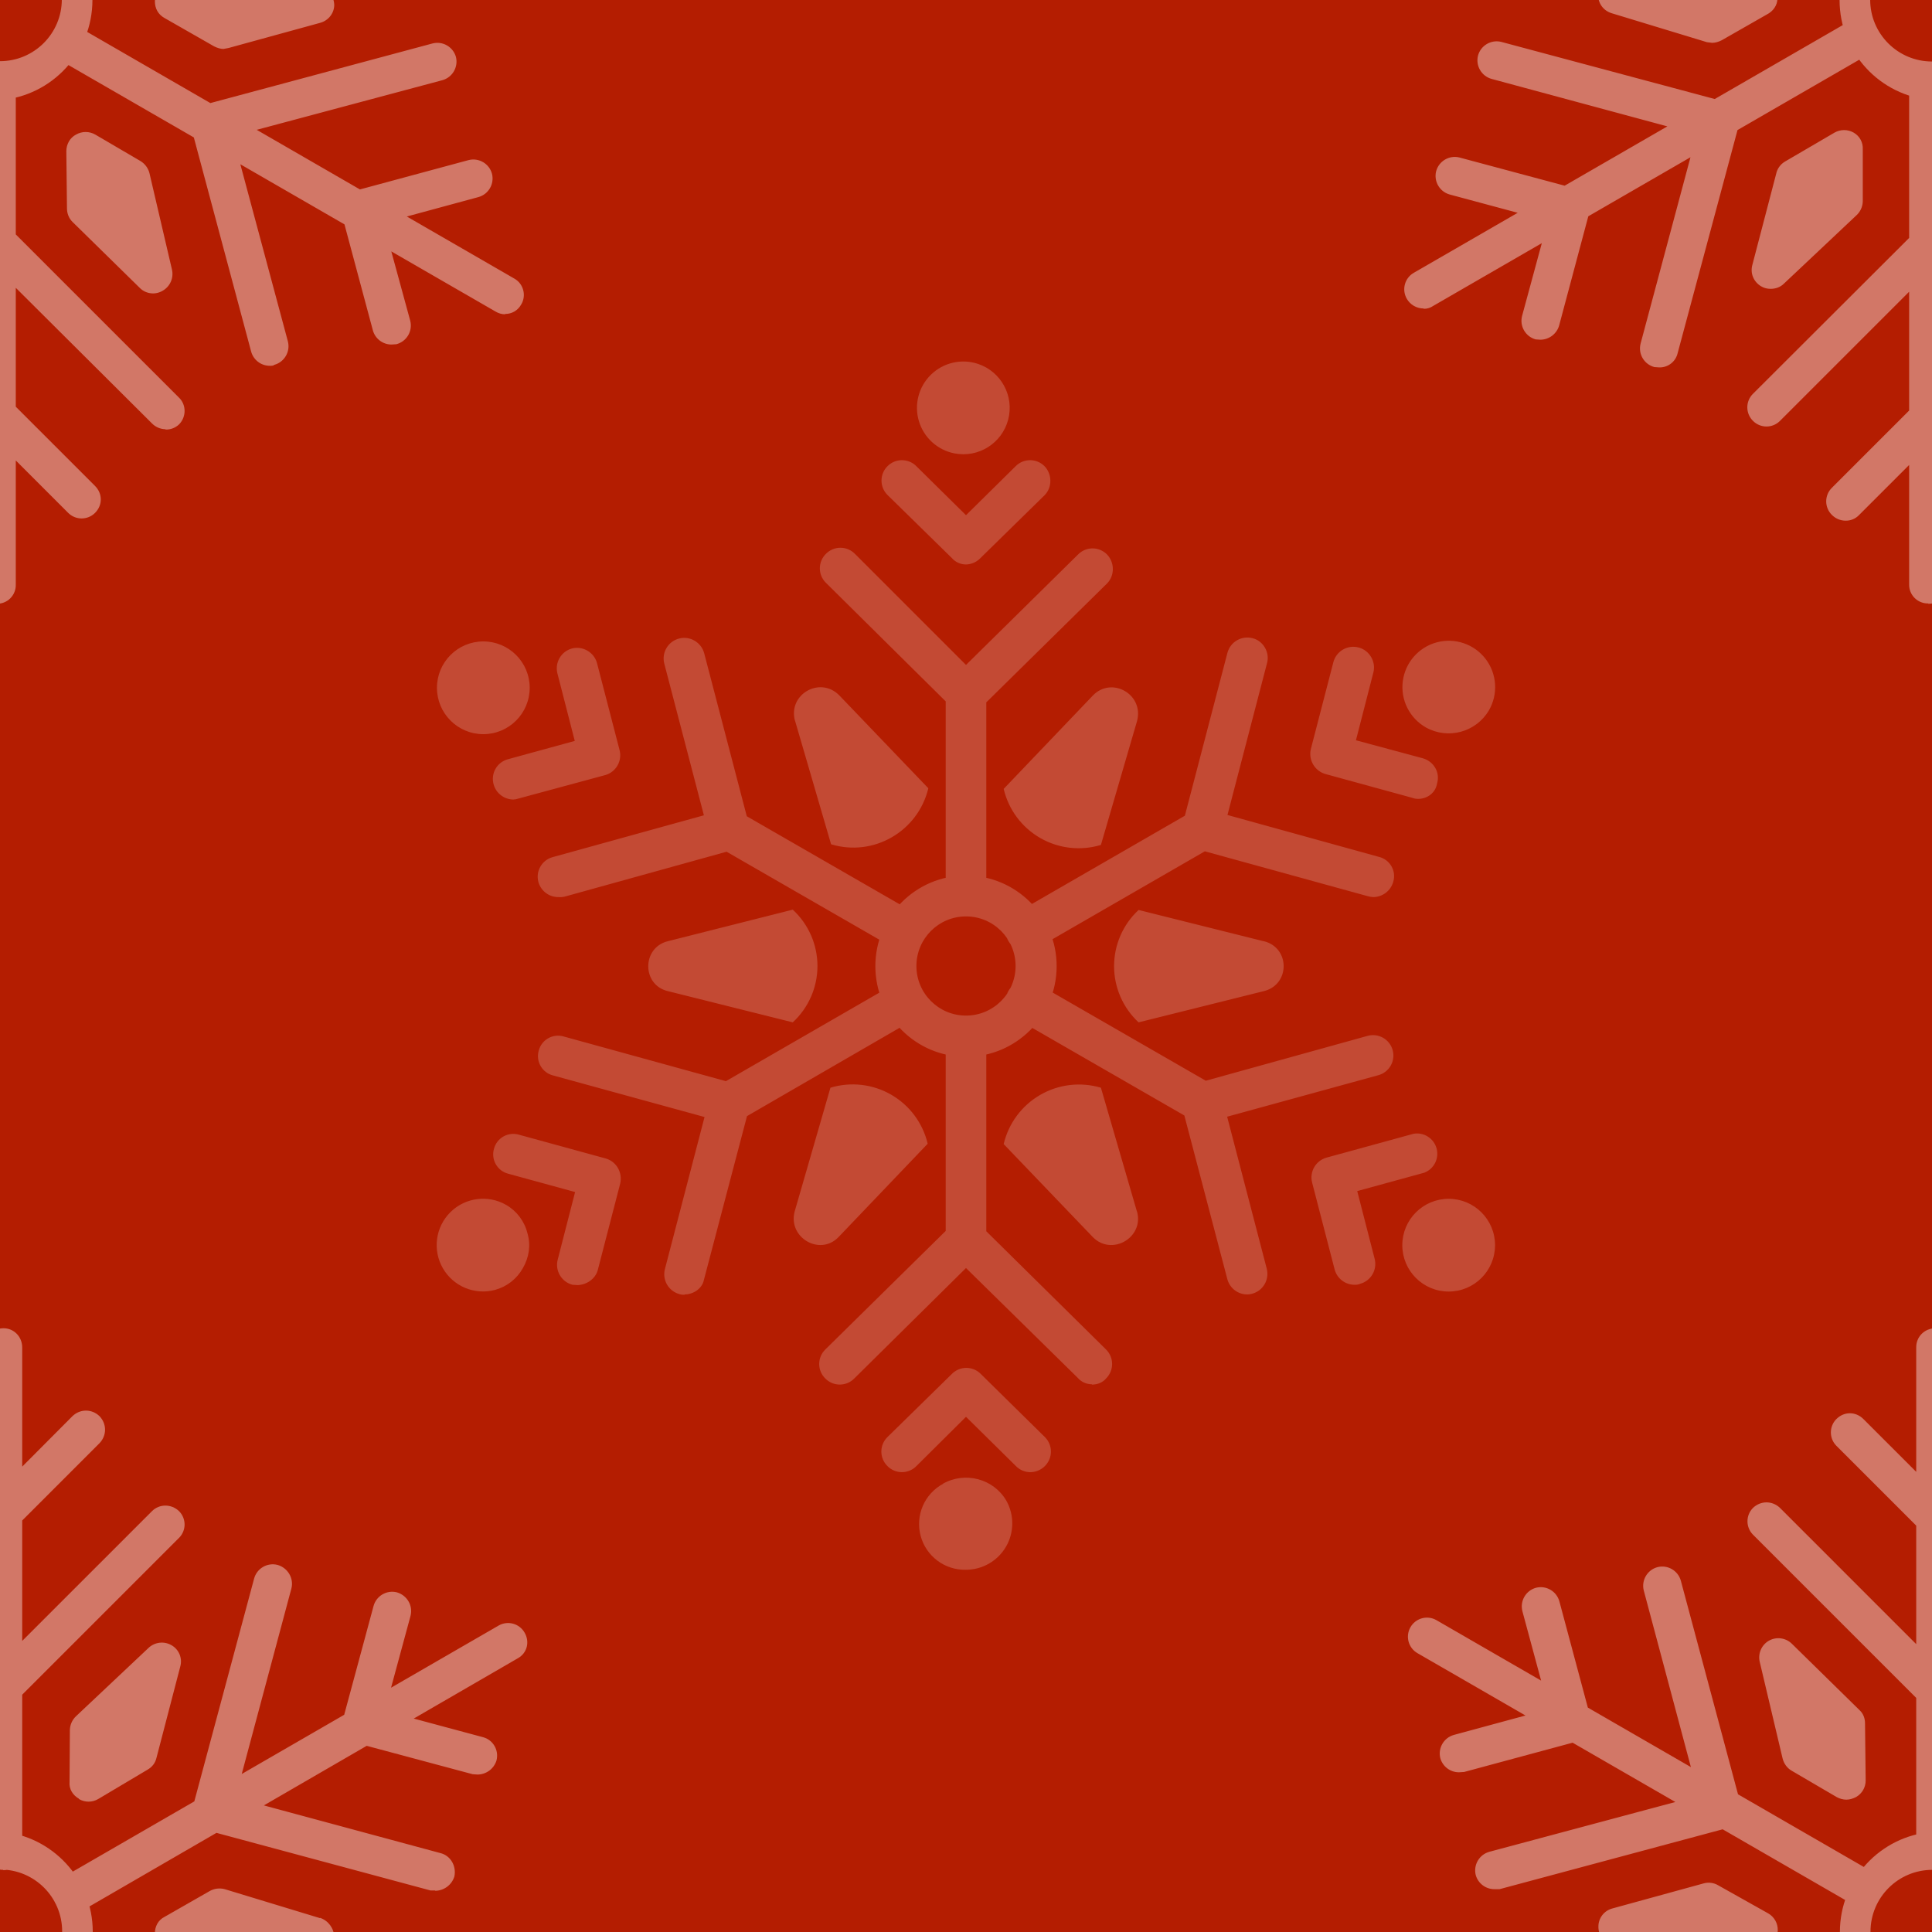
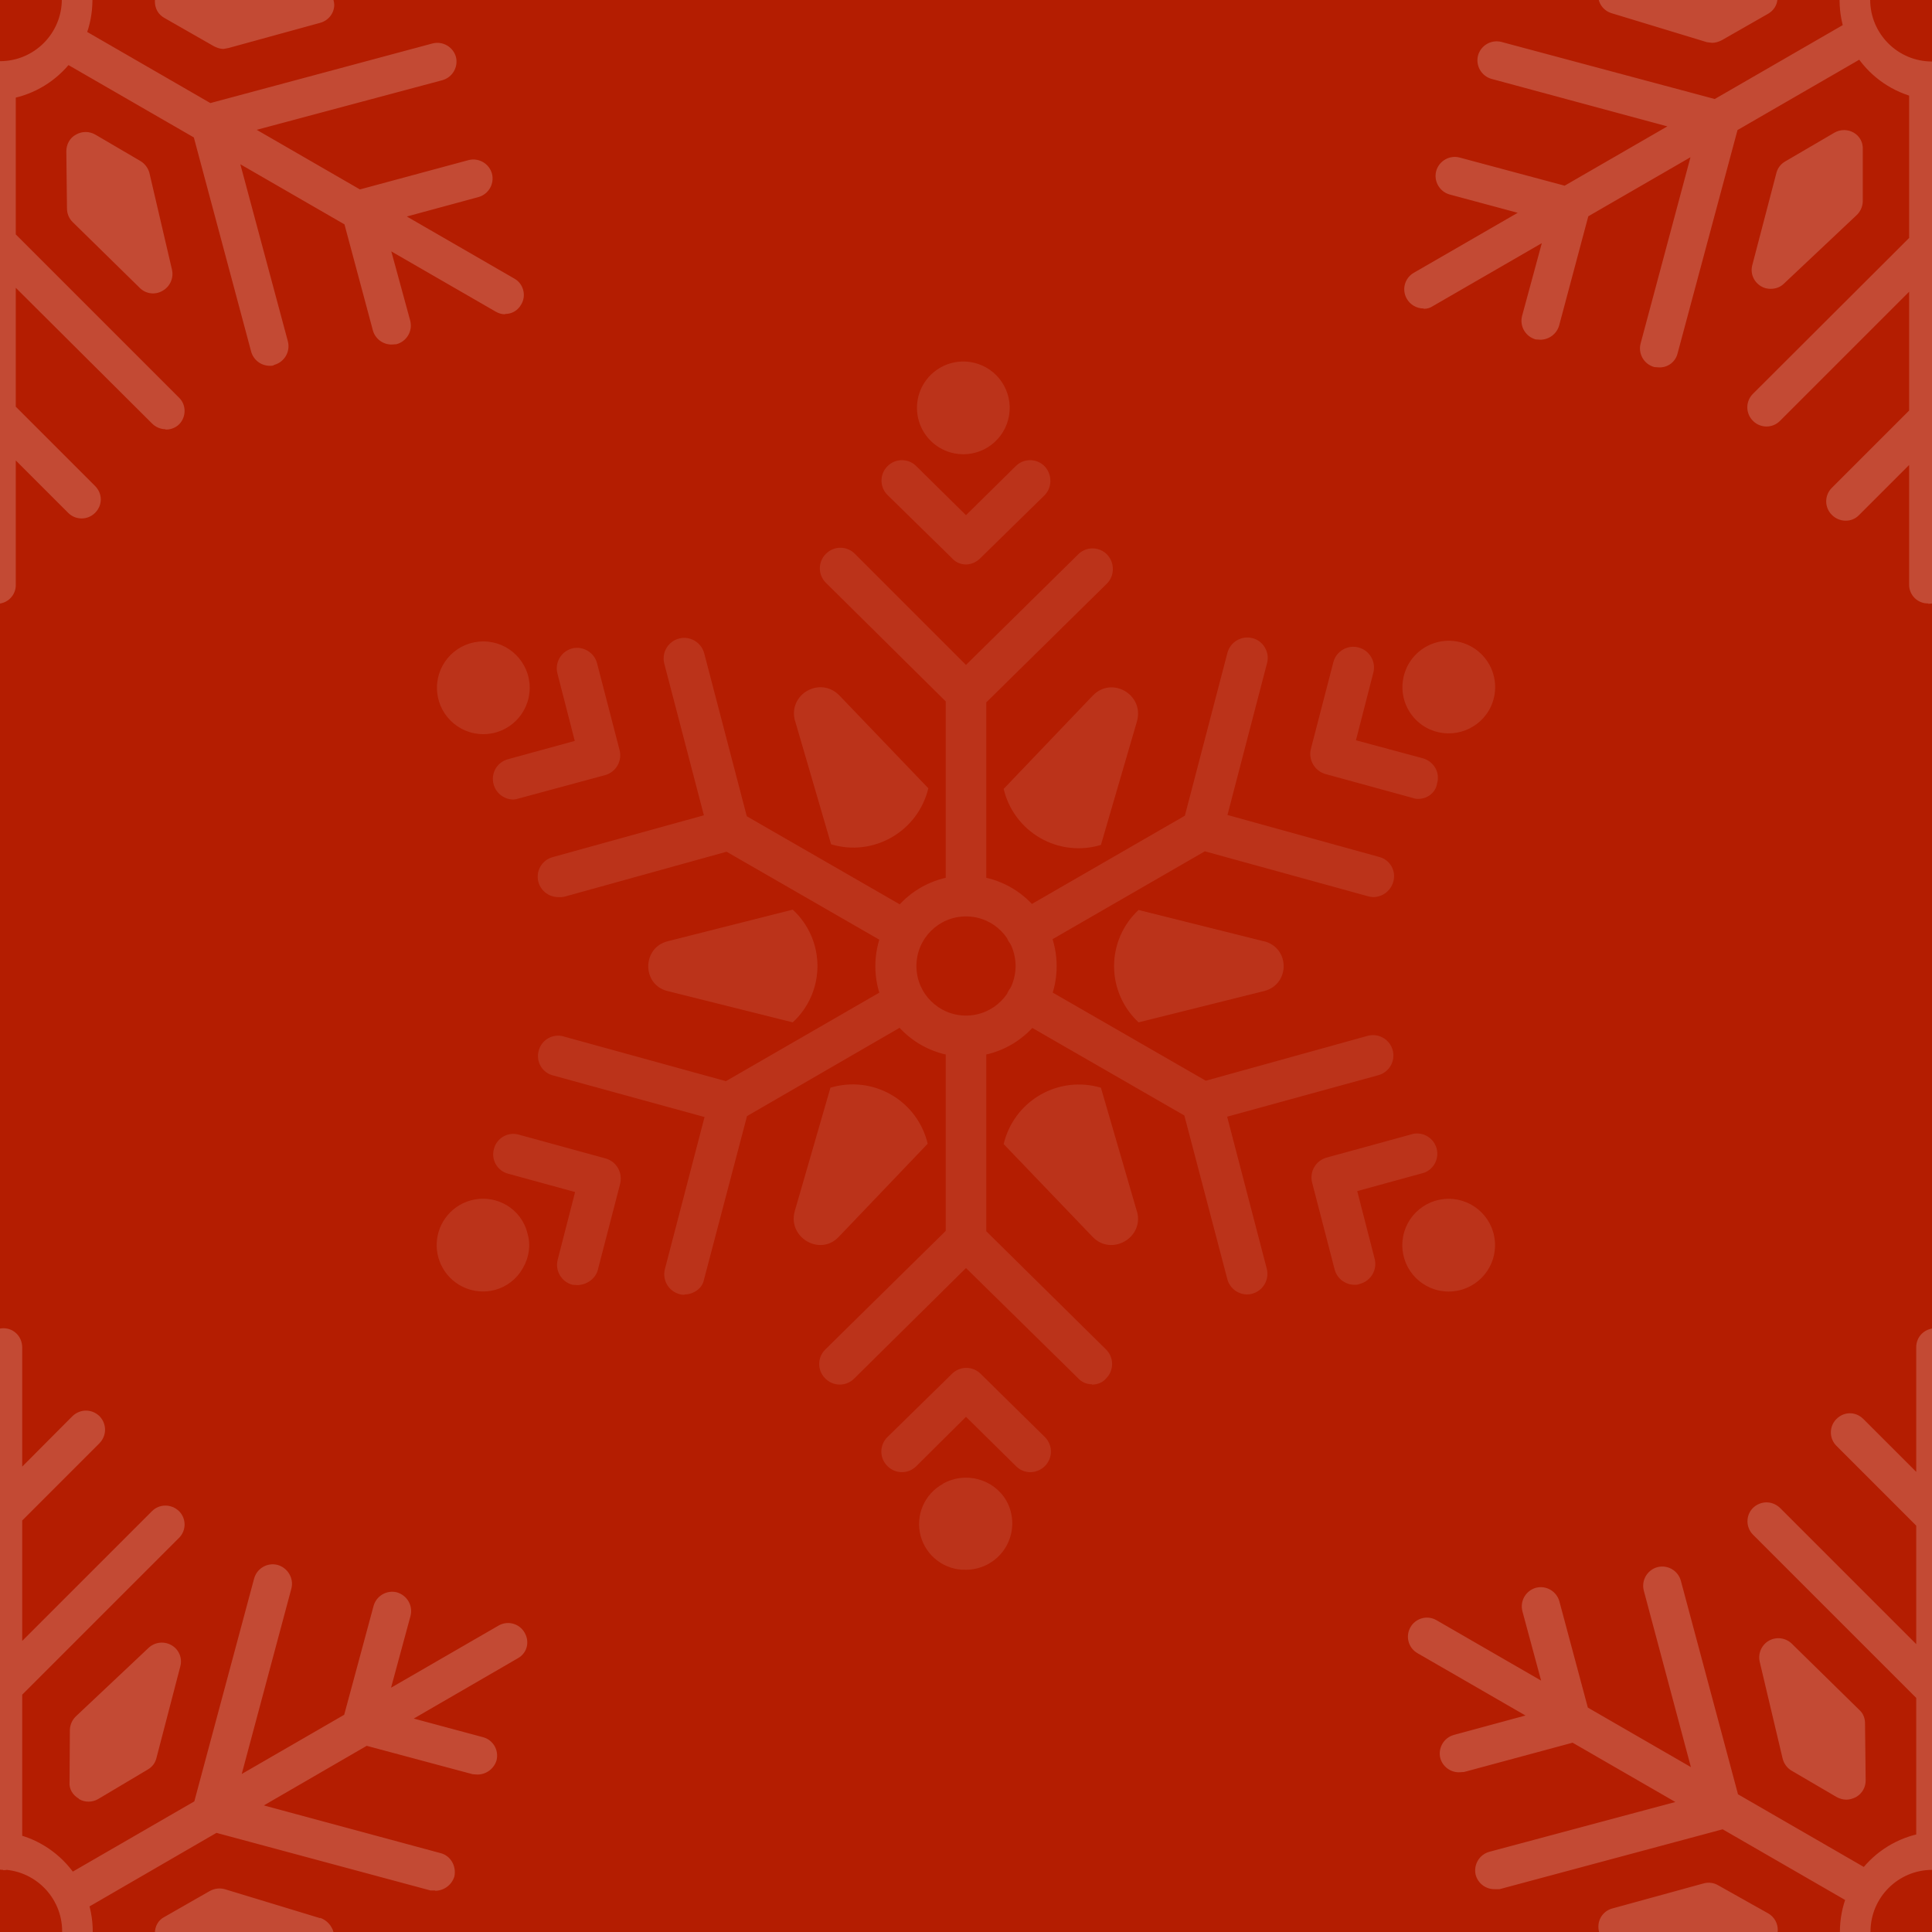
<svg xmlns="http://www.w3.org/2000/svg" width="60" height="60" transform="scale(1)">
  <rect x="0" y="0" width="100%" height="100%" fill="#b41d01" />
-   <path d="M30 28.46a.63.63 0 01-.63-.63v-6.3c0-.35.28-.63.63-.63s.63.28.63.63v6.3c0 .36-.28.63-.63.63zm1.88 1.09a.65.65 0 01-.56-.32.63.63 0 01.23-.87l5.46-3.15c.3-.18.69-.07.86.23.18.31.07.7-.23.87l-5.46 3.15a.54.54 0 01-.3.09zm5.46 5.32a.67.67 0 01-.32-.09l-5.47-3.15a.63.63 0 01-.23-.86c.18-.31.57-.42.86-.24l5.47 3.15c.3.18.41.57.24.87a.6.6 0 01-.55.32zM30 39.12a.63.63 0 01-.63-.63v-6.3c0-.35.28-.63.63-.63s.63.28.63.63v6.3c0 .34-.28.63-.63.63zm-7.34-4.24a.65.65 0 01-.56-.32.63.63 0 01.23-.86l5.46-3.15c.3-.18.69-.08.86.23.18.3.07.69-.23.86l-5.46 3.16a.58.58 0 01-.3.08zm5.45-5.33a.67.67 0 01-.32-.09l-5.47-3.15a.63.63 0 01-.24-.87c.18-.3.56-.4.87-.23l5.47 3.15c.3.18.4.57.23.87a.58.58 0 01-.54.32zm15.93-4.74c-.06 0-.12-.01-.17-.03l-2.7-.74a.65.65 0 01-.46-.78l.7-2.7a.64.64 0 01.79-.45c.33.09.54.44.45.78l-.54 2.1 2.08.56c.34.1.54.44.44.78-.05.3-.31.48-.59.48zm-1.39 3.05a.73.73 0 01-.18-.03l-5.3-1.46a.63.63 0 01-.44-.78l1.39-5.32a.64.64 0 01.78-.45c.33.08.54.44.45.77l-1.23 4.72 4.7 1.3c.34.08.55.43.45.77a.65.65 0 01-.62.48zm1.63-5.27a1.45 1.45 0 001.96-.53 1.44 1.44 0 10-1.96.53zm.71 14.64a1.44 1.44 0 100 2.88 1.44 1.44 0 000-2.88zm-15.7 8.85a1.42 1.42 0 00.71 2.67 1.44 1.44 0 001.25-2.15c-.4-.68-1.28-.91-1.97-.52zm-13.57-8.66a1.44 1.44 0 10-.35 2.64c.37-.1.68-.34.87-.68.19-.33.25-.71.14-1.08a1.4 1.4 0 00-.66-.88zm-.71-17.5a1.44 1.44 0 100 2.88 1.44 1.44 0 000-2.88zm15.36-8.62a1.44 1.44 0 10-.73 2.78 1.44 1.44 0 00.73-2.78zm11.7 28.6a.64.64 0 01-.62-.47l-.7-2.7a.64.64 0 01.45-.78l2.7-.74a.63.63 0 01.33 1.21l-2.08.57.54 2.1a.64.64 0 01-.45.78c-.07.03-.12.03-.18.03zm-3.33.3a.64.64 0 01-.62-.46l-1.4-5.33a.64.64 0 01.45-.77l5.3-1.47a.63.63 0 01.34 1.22l-4.7 1.29 1.23 4.72a.64.64 0 01-.46.78.52.52 0 01-.14.02zm-6.75 5.52a.63.63 0 01-.45-.2L30 44l-1.54 1.53a.63.63 0 01-.9 0 .63.63 0 010-.9l2-1.96a.63.63 0 01.9 0l1.99 1.96c.25.25.25.65 0 .9-.13.13-.3.19-.46.19zm1.92-2.73a.58.58 0 01-.44-.2L30 39.38l-3.47 3.43a.63.63 0 01-.9 0 .63.63 0 010-.9l3.92-3.86a.63.63 0 01.89 0l3.91 3.86c.25.25.25.65 0 .9-.1.12-.26.19-.44.19zm-15.97-3.08l-.16-.01a.64.64 0 01-.46-.78l.54-2.1-2.08-.57a.62.62 0 01-.44-.77.62.62 0 01.78-.44l2.7.74c.33.1.52.44.44.78l-.7 2.7c-.08.26-.34.44-.62.45zm3.32.3c-.05 0-.1 0-.16-.02a.64.64 0 01-.45-.78l1.23-4.72-4.7-1.29a.62.62 0 01-.45-.77.62.62 0 01.78-.44l5.3 1.46c.34.1.54.44.45.78l-1.4 5.32c-.05.26-.32.45-.6.45zm-5.32-15.38a.64.64 0 01-.61-.47.63.63 0 01.44-.78l2.08-.57-.54-2.1a.64.64 0 01.45-.77c.34-.09.69.12.78.45l.7 2.7a.64.64 0 01-.44.78l-2.7.73a.53.53 0 01-.16.03zm1.4 3.03a.64.64 0 01-.62-.47.63.63 0 01.44-.77l4.7-1.3-1.23-4.71a.64.64 0 01.46-.78c.34-.09.69.12.78.46l1.39 5.32a.64.64 0 01-.44.77l-5.3 1.47a.71.71 0 01-.18.01zM30 17.53a.58.58 0 01-.44-.2l-2-1.96a.63.63 0 010-.89.63.63 0 01.9 0L30 16l1.54-1.52a.63.63 0 01.9 0c.24.25.24.66 0 .9l-2 1.96a.64.64 0 01-.44.19zm0 4.63a.58.58 0 01-.44-.19l-3.91-3.87a.63.63 0 010-.9.63.63 0 01.9 0L30 20.65l3.48-3.43a.63.63 0 01.9 0c.24.25.24.66 0 .9l-3.92 3.86a.7.7 0 01-.47.2zm3.94-.56l-2.77 2.9a2.39 2.39 0 003.02 1.74l1.12-3.84c.23-.83-.78-1.41-1.37-.8zm5.3 7.63l-3.88-.97a2.38 2.38 0 000 3.49l3.89-.97c.82-.2.82-1.35 0-1.55zm-3.93 8.4l-1.12-3.85a2.4 2.4 0 00-3.02 1.75l2.77 2.89c.59.6 1.6.01 1.37-.8zm-9.27.79l2.77-2.9a2.39 2.39 0 00-3.02-1.74l-1.11 3.84c-.22.81.78 1.4 1.36.8zm-5.3-7.64l3.88.97a2.38 2.38 0 000-3.5l-3.88.98c-.81.2-.81 1.36 0 1.55zm3.95-8.4l1.12 3.84c1.32.4 2.7-.4 3.02-1.74l-2.77-2.89c-.6-.6-1.6-.02-1.37.8zM30 32.82a2.81 2.81 0 110-5.63 2.81 2.81 0 010 5.63zm0-4.36a1.54 1.54 0 100 3.08 1.54 1.54 0 000-3.08z" stroke-width="1" stroke="none" fill="hsla(0,0%,100%,0.2)" />
-   <path d="M55.21 59.95a.59.59 0 00-.3-.53l-1.55-.87a.58.58 0 00-.45-.06l-2.84.78a.58.58 0 00-.43.57c0 .26.16.49.42.57l2.96.9.16.02c.1 0 .2-.03.3-.08l1.4-.8c.2-.1.33-.29.33-.5zm2.54-6.84l-2.1-2.06a.6.6 0 00-.71-.1.6.6 0 00-.29.66l.71 3c.04.16.14.3.28.38l1.4.82c.09.05.2.08.3.08.1 0 .2-.03.3-.08.19-.11.3-.3.3-.52l-.02-1.77c0-.15-.05-.3-.17-.41zm2.26 10a3.12 3.12 0 010-6.22 3.12 3.12 0 010 6.22zm0-5.04a1.92 1.92 0 000 3.84c1.05 0 1.92-.87 1.92-1.92 0-1.06-.87-1.92-1.92-1.92zm-14.7-3.03a.6.6 0 01-.58-.44.6.6 0 01.42-.72l2.95-.8-.82-3.04a.6.6 0 01.42-.73.6.6 0 01.73.43l.97 3.62c.04.15.02.31-.05.45a.6.6 0 01-.36.27l-3.52.95-.16.01zm1.1 3.63a.6.6 0 01-.58-.44.6.6 0 01.42-.72l6.5-1.74-1.7-6.37a.6.6 0 01.42-.73.6.6 0 01.73.42l1.86 6.95c.04.15.01.32-.05.45a.56.56 0 01-.36.28l-7.08 1.9h-.17zm11.46.58c-.1 0-.2-.03-.3-.09l-13.55-7.82a.59.59 0 01-.22-.8.59.59 0 01.8-.23l13.56 7.83c.29.16.38.53.22.8-.1.2-.3.3-.51.3zm2.16-11.6a.6.6 0 01-.42-.17l-2.58-2.58a.59.59 0 010-.83c.24-.24.6-.24.84 0l2.15 2.15 2.23-2.24c.24-.23.6-.23.84 0 .23.24.23.6 0 .84l-2.64 2.64a.51.51 0 01-.42.2zm.03 5.39a.6.6 0 01-.42-.18l-5.2-5.2a.59.59 0 010-.83c.24-.23.6-.23.84 0l4.77 4.77 4.67-4.67c.23-.23.6-.23.84 0 .23.23.23.6 0 .83l-5.09 5.09a.51.51 0 01-.4.19zm.04 5.03a.58.58 0 01-.59-.6V41.84c0-.33.26-.59.6-.59.32 0 .58.26.58.6v15.64a.58.58 0 01-.59.59zm-57.65-2.2a.59.59 0 00.6 0l1.53-.91c.14-.08.24-.2.28-.37l.74-2.84a.58.58 0 00-.28-.66.6.6 0 00-.71.09L2.36 53.3a.61.61 0 00-.19.42l-.01 1.62c-.02.22.1.41.29.52zm7.49 3.7l-2.96-.9a.62.62 0 00-.47.06l-1.4.8c-.2.1-.3.3-.3.51 0 .22.1.41.3.52l1.54.88c.1.05.2.08.29.08l.16-.03 2.84-.78c.26-.07.44-.3.44-.56a.65.65 0 00-.44-.59zM.01 63.1a3.12 3.12 0 010-6.22 3.12 3.12 0 010 6.22zm0-5.04a1.92 1.92 0 000 3.84 1.92 1.92 0 000-3.84zm14.82-2.95l-.15-.01-3.62-.97a.56.56 0 01-.35-.28.58.58 0 01-.06-.45l.95-3.52a.6.6 0 01.72-.43c.32.09.51.41.43.73l-.8 2.95 3.05.82c.31.08.5.4.42.72a.62.62 0 01-.59.44zm-1.31 3.6h-.15l-6.95-1.87a.6.6 0 01-.43-.73l1.9-7.08a.6.6 0 01.73-.43c.32.09.51.42.43.73l-1.74 6.5 6.37 1.72c.32.08.5.41.43.73a.63.63 0 01-.6.44zm-11.28.7a.6.6 0 01-.52-.3.59.59 0 01.22-.8l13.55-7.83a.59.59 0 01.8.22c.17.29.08.64-.21.8L2.53 59.35a.54.54 0 01-.29.08zM.04 47.66a.6.6 0 01-.43-.18l-2.58-2.58a.59.59 0 010-.83c.24-.24.6-.24.84 0l2.15 2.15 2.23-2.24c.24-.23.6-.23.84 0 .23.24.23.6 0 .84L.45 47.46a.51.51 0 01-.42.2zm.02 5.38a.6.6 0 01-.42-.18l-5.2-5.2a.59.59 0 010-.83c.24-.23.6-.23.84 0L.05 51.6l4.67-4.67c.23-.23.6-.23.84 0 .23.23.23.6 0 .83L.47 52.85a.51.51 0 01-.4.19zm.04 5.03a.58.58 0 01-.59-.6V41.84c0-.33.26-.59.6-.59.32 0 .58.26.58.6v15.64a.58.58 0 01-.59.59zM57.57 4.12a.6.6 0 00-.6 0l-1.54.9a.58.58 0 00-.27.38l-.74 2.83c-.07.26.04.52.27.66.1.06.2.08.3.08.15 0 .3-.05.41-.16l2.25-2.12a.61.61 0 00.2-.43V4.64a.56.56 0 00-.28-.52zM55.2-.05a.59.59 0 00-.3-.53l-1.55-.87a.58.58 0 00-.45-.06l-2.84.78a.58.58 0 00-.43.57c0 .26.16.49.42.57l2.96.9.16.02c.1 0 .2-.03.3-.08l1.4-.8c.2-.1.33-.29.33-.5zm4.8 3.16a3.12 3.12 0 010-6.22 3.12 3.12 0 010 6.22zm0-5.04a1.92 1.92 0 000 3.84c1.05 0 1.92-.87 1.92-1.92 0-1.06-.87-1.92-1.92-1.92zm-2.69 18.1a.6.6 0 01-.42-.18.59.59 0 010-.84l2.64-2.64a.61.61 0 01.84 0l2.57 2.57c.24.24.24.6 0 .84a.59.59 0 01-.83 0l-2.15-2.15L57.73 16a.56.56 0 01-.4.17zm7.82-2.84a.6.6 0 01-.42-.18L59.95 8.4l-4.67 4.67a.59.59 0 01-.84 0 .59.59 0 010-.84l5.09-5.08c.23-.23.6-.23.83 0l5.2 5.2c.23.22.23.6 0 .83a.58.58 0 01-.42.16zm-5.24 5.41a.58.58 0 01-.6-.59V2.51c0-.33.27-.6.6-.6.33 0 .59.27.59.6v15.64a.58.58 0 01-.6.6zm-12.05-8.19l-.15-.01a.6.6 0 01-.42-.73l.8-2.95-3.05-.82a.6.6 0 01-.42-.72.6.6 0 01.72-.43l3.62.97c.32.09.5.42.42.73l-.94 3.52a.61.61 0 01-.58.44zm3.69.86l-.15-.01a.6.6 0 01-.43-.73l1.74-6.5-6.37-1.72a.6.6 0 01-.42-.72.6.6 0 01.72-.43l6.95 1.86c.32.09.5.42.43.73l-1.9 7.08a.57.57 0 01-.57.44zm-7.32-1.83a.6.6 0 01-.52-.3.59.59 0 01.22-.81L57.47.64a.59.59 0 01.81.22c.17.3.07.65-.22.81L44.51 9.5a.5.5 0 01-.29.09zM9.94-.44l-2.96-.89a.62.62 0 00-.47.06l-1.4.79c-.2.11-.3.3-.3.52 0 .22.1.41.3.52l1.54.88c.1.05.2.08.29.08l.16-.03L9.94.71c.26-.07.44-.3.44-.56a.65.65 0 00-.44-.59zm-5.3 5.81A.62.62 0 004.36 5l-1.4-.82a.6.6 0 00-.6 0c-.19.1-.3.3-.3.52l.02 1.77c0 .16.06.31.17.42l2.1 2.06a.58.58 0 00.7.08.6.6 0 00.29-.66zM0 3.11a3.12 3.12 0 010-6.22 3.12 3.12 0 010 6.22zm0-5.04A1.92 1.92 0 000 1.9a1.92 1.92 0 000-3.84zM12.16 10.7a.6.6 0 01-.58-.44l-.97-3.62a.6.6 0 01.43-.72l3.52-.95a.6.6 0 01.72.43.6.6 0 01-.42.72l-2.95.8.83 3.04a.6.6 0 01-.43.73l-.15.01zm-3.78.66a.6.6 0 01-.58-.44L5.94 3.97a.65.65 0 01.05-.45.6.6 0 01.36-.27l7.08-1.9a.6.6 0 01.73.42.6.6 0 01-.42.72L7.23 4.23l1.71 6.37a.6.6 0 01-.42.73c-.03.03-.09.03-.14.03zm7.3-1.6c-.1 0-.2-.03-.3-.09L1.83 1.85a.59.59 0 01-.22-.8.59.59 0 01.8-.23l13.56 7.83c.29.16.38.53.22.8-.11.2-.3.3-.5.3zm-18.36 6.4A.6.6 0 01-3.1 16a.59.59 0 010-.84l2.64-2.64a.61.61 0 01.84 0l2.57 2.57c.24.24.24.6 0 .84a.59.59 0 01-.83 0l-2.15-2.15L-2.27 16a.56.56 0 01-.4.17zm7.82-2.83a.6.6 0 01-.42-.18L-.05 8.4l-4.67 4.67a.59.59 0 01-.84 0 .59.59 0 010-.84l5.09-5.08c.23-.23.6-.23.83 0l5.2 5.2c.23.22.23.6 0 .83a.58.58 0 01-.42.16zM-.1 18.74a.58.58 0 01-.6-.59V2.51c0-.33.27-.6.6-.6.33 0 .59.27.59.6v15.64a.58.58 0 01-.6.6z" stroke-width="1" stroke="none" fill="hsla(0,0%,100%,0.4)" />
+   <path d="M30 28.46a.63.63 0 01-.63-.63v-6.3c0-.35.28-.63.63-.63s.63.28.63.63v6.3c0 .36-.28.63-.63.63zm1.88 1.09a.65.65 0 01-.56-.32.63.63 0 01.23-.87l5.46-3.15c.3-.18.69-.07.86.23.18.31.07.7-.23.87l-5.46 3.15a.54.54 0 01-.3.09zm5.46 5.32a.67.67 0 01-.32-.09l-5.47-3.15a.63.63 0 01-.23-.86c.18-.31.57-.42.86-.24l5.47 3.15c.3.18.41.57.24.87a.6.6 0 01-.55.32zM30 39.12a.63.63 0 01-.63-.63v-6.3c0-.35.28-.63.63-.63s.63.28.63.63v6.3c0 .34-.28.63-.63.63zm-7.34-4.24a.65.65 0 01-.56-.32.63.63 0 01.23-.86l5.46-3.15c.3-.18.69-.08.86.23.18.3.07.69-.23.86l-5.46 3.16a.58.58 0 01-.3.08zm5.45-5.33a.67.67 0 01-.32-.09l-5.47-3.15a.63.63 0 01-.24-.87c.18-.3.56-.4.87-.23l5.47 3.15c.3.18.4.57.23.87a.58.58 0 01-.54.32zm15.93-4.74c-.06 0-.12-.01-.17-.03l-2.7-.74a.65.65 0 01-.46-.78l.7-2.7a.64.64 0 01.79-.45c.33.09.54.44.45.78l-.54 2.1 2.08.56c.34.1.54.44.44.78-.05.3-.31.48-.59.48zm-1.39 3.05a.73.73 0 01-.18-.03l-5.3-1.46a.63.63 0 01-.44-.78l1.39-5.32a.64.64 0 01.78-.45c.33.08.54.44.45.77l-1.23 4.72 4.7 1.3c.34.08.55.43.45.77a.65.65 0 01-.62.48zm1.63-5.27a1.45 1.45 0 001.96-.53 1.44 1.44 0 10-1.96.53zm.71 14.64a1.44 1.44 0 100 2.88 1.44 1.44 0 000-2.88zm-15.7 8.85a1.42 1.42 0 00.71 2.67 1.44 1.44 0 001.25-2.15c-.4-.68-1.28-.91-1.97-.52zm-13.57-8.66a1.44 1.44 0 10-.35 2.64c.37-.1.68-.34.87-.68.19-.33.25-.71.14-1.08a1.4 1.4 0 00-.66-.88zm-.71-17.5a1.44 1.44 0 100 2.88 1.44 1.44 0 000-2.88zm15.36-8.62a1.44 1.44 0 10-.73 2.78 1.44 1.44 0 00.73-2.78zm11.7 28.6a.64.64 0 01-.62-.47l-.7-2.7a.64.64 0 01.45-.78l2.7-.74a.63.63 0 01.33 1.21l-2.08.57.54 2.1a.64.64 0 01-.45.78c-.07.03-.12.03-.18.03zm-3.33.3a.64.64 0 01-.62-.46l-1.4-5.33a.64.64 0 01.45-.77l5.3-1.47a.63.63 0 01.34 1.22l-4.7 1.29 1.23 4.72a.64.64 0 01-.46.78.52.52 0 01-.14.02zm-6.75 5.52a.63.63 0 01-.45-.2L30 44l-1.54 1.53a.63.63 0 01-.9 0 .63.63 0 010-.9l2-1.96a.63.63 0 01.9 0l1.99 1.96c.25.25.25.65 0 .9-.13.13-.3.19-.46.19zm1.92-2.73a.58.58 0 01-.44-.2L30 39.38l-3.47 3.43a.63.63 0 01-.9 0 .63.63 0 010-.9l3.92-3.86a.63.63 0 01.89 0l3.91 3.86c.25.25.25.65 0 .9-.1.12-.26.19-.44.19zm-15.97-3.08l-.16-.01a.64.64 0 01-.46-.78l.54-2.1-2.08-.57a.62.62 0 01-.44-.77.62.62 0 01.78-.44l2.7.74c.33.1.52.44.44.78l-.7 2.7c-.08.26-.34.44-.62.45zm3.32.3c-.05 0-.1 0-.16-.02a.64.64 0 01-.45-.78l1.23-4.72-4.7-1.29a.62.62 0 01-.45-.77.62.62 0 01.78-.44l5.3 1.46c.34.1.54.44.45.78l-1.4 5.32c-.05.26-.32.45-.6.45zm-5.32-15.38a.64.64 0 01-.61-.47.63.63 0 01.44-.78l2.08-.57-.54-2.1a.64.64 0 01.45-.77c.34-.09.69.12.78.45l.7 2.7a.64.64 0 01-.44.78l-2.7.73a.53.53 0 01-.16.03zm1.4 3.03a.64.64 0 01-.62-.47.63.63 0 01.44-.77l4.7-1.3-1.23-4.71a.64.64 0 01.46-.78c.34-.09.69.12.78.46l1.39 5.32a.64.64 0 01-.44.77l-5.3 1.47a.71.71 0 01-.18.01zM30 17.53a.58.58 0 01-.44-.2l-2-1.96a.63.63 0 010-.89.63.63 0 01.9 0L30 16l1.54-1.52a.63.63 0 01.9 0c.24.25.24.66 0 .9l-2 1.96a.64.64 0 01-.44.19zm0 4.63a.58.58 0 01-.44-.19l-3.91-3.87a.63.63 0 010-.9.63.63 0 01.9 0L30 20.65l3.48-3.43a.63.63 0 01.9 0c.24.25.24.66 0 .9l-3.92 3.86a.7.7 0 01-.47.2zm3.94-.56l-2.77 2.9a2.39 2.39 0 003.02 1.74l1.12-3.84c.23-.83-.78-1.41-1.37-.8zm5.3 7.63l-3.88-.97a2.38 2.38 0 000 3.49l3.89-.97c.82-.2.82-1.35 0-1.55zm-3.93 8.4l-1.12-3.85a2.4 2.4 0 00-3.02 1.75l2.77 2.89c.59.6 1.6.01 1.37-.8zm-9.27.79l2.77-2.9a2.39 2.39 0 00-3.02-1.74l-1.11 3.84c-.22.81.78 1.4 1.36.8zm-5.3-7.64l3.88.97a2.38 2.38 0 000-3.5l-3.88.98c-.81.2-.81 1.36 0 1.55zm3.95-8.4l1.12 3.84c1.32.4 2.7-.4 3.02-1.74l-2.77-2.89c-.6-.6-1.6-.02-1.37.8zM30 32.82a2.81 2.81 0 110-5.63 2.81 2.81 0 010 5.63zm0-4.36a1.54 1.54 0 100 3.08 1.54 1.54 0 000-3.08z" stroke-width="1" stroke="none" fill="hsla(0,0%,100%,0.1)" />
+   <path d="M55.21 59.95a.59.59 0 00-.3-.53l-1.55-.87a.58.58 0 00-.45-.06l-2.84.78a.58.58 0 00-.43.57c0 .26.16.49.42.57l2.96.9.16.02c.1 0 .2-.03.3-.08l1.4-.8c.2-.1.33-.29.33-.5zm2.54-6.84l-2.1-2.06a.6.6 0 00-.71-.1.6.6 0 00-.29.66l.71 3c.04.16.14.3.28.38l1.4.82c.09.05.2.08.3.08.1 0 .2-.03.3-.08.19-.11.3-.3.3-.52l-.02-1.77c0-.15-.05-.3-.17-.41zm2.26 10a3.12 3.12 0 010-6.22 3.12 3.12 0 010 6.22zm0-5.04a1.92 1.92 0 000 3.84c1.05 0 1.92-.87 1.92-1.92 0-1.06-.87-1.92-1.92-1.92zm-14.7-3.03a.6.6 0 01-.58-.44.6.6 0 01.42-.72l2.95-.8-.82-3.04a.6.6 0 01.42-.73.6.6 0 01.73.43l.97 3.62c.04.15.02.31-.05.45a.6.6 0 01-.36.27l-3.52.95-.16.01zm1.1 3.63a.6.6 0 01-.58-.44.6.6 0 01.42-.72l6.5-1.74-1.7-6.37a.6.6 0 01.42-.73.6.6 0 01.73.42l1.86 6.95c.04.15.01.32-.05.45a.56.56 0 01-.36.28l-7.08 1.9h-.17zm11.46.58c-.1 0-.2-.03-.3-.09l-13.55-7.82a.59.59 0 01-.22-.8.59.59 0 01.8-.23l13.56 7.83c.29.16.38.53.22.8-.1.2-.3.3-.51.3zm2.16-11.6a.6.6 0 01-.42-.17l-2.58-2.58a.59.59 0 010-.83c.24-.24.6-.24.84 0l2.15 2.15 2.23-2.24c.24-.23.6-.23.84 0 .23.24.23.6 0 .84l-2.64 2.64a.51.51 0 01-.42.2zm.03 5.39a.6.6 0 01-.42-.18l-5.2-5.2a.59.59 0 010-.83c.24-.23.6-.23.84 0l4.77 4.77 4.67-4.67c.23-.23.6-.23.84 0 .23.23.23.6 0 .83l-5.09 5.09a.51.51 0 01-.4.19zm.04 5.03a.58.58 0 01-.59-.6V41.84c0-.33.26-.59.6-.59.32 0 .58.26.58.6v15.64a.58.58 0 01-.59.59zm-57.65-2.2a.59.59 0 00.6 0l1.53-.91c.14-.08.24-.2.28-.37l.74-2.84a.58.58 0 00-.28-.66.6.6 0 00-.71.09L2.36 53.3a.61.61 0 00-.19.42l-.01 1.62c-.02.22.1.41.29.52zm7.49 3.7l-2.96-.9a.62.62 0 00-.47.06l-1.4.8c-.2.1-.3.3-.3.51 0 .22.1.41.3.52l1.54.88c.1.05.2.08.29.08l.16-.03 2.84-.78c.26-.07.44-.3.44-.56a.65.65 0 00-.44-.59zM.01 63.1a3.12 3.12 0 010-6.22 3.12 3.12 0 010 6.22zm0-5.04a1.92 1.92 0 000 3.84 1.92 1.92 0 000-3.84zm14.82-2.95l-.15-.01-3.62-.97a.56.56 0 01-.35-.28.58.58 0 01-.06-.45l.95-3.52a.6.6 0 01.72-.43c.32.09.51.41.43.73l-.8 2.95 3.05.82c.31.08.5.4.42.72a.62.62 0 01-.59.44zm-1.31 3.6h-.15l-6.95-1.87a.6.6 0 01-.43-.73l1.9-7.08a.6.6 0 01.73-.43c.32.09.51.42.43.73l-1.74 6.5 6.37 1.72c.32.08.5.41.43.73a.63.63 0 01-.6.44zm-11.28.7a.6.6 0 01-.52-.3.59.59 0 01.22-.8l13.55-7.83a.59.59 0 01.8.22c.17.29.08.64-.21.8L2.53 59.35a.54.54 0 01-.29.08zM.04 47.66a.6.6 0 01-.43-.18l-2.58-2.58a.59.59 0 010-.83c.24-.24.6-.24.84 0l2.15 2.15 2.23-2.24c.24-.23.6-.23.84 0 .23.24.23.6 0 .84L.45 47.46a.51.51 0 01-.42.2zm.02 5.38a.6.6 0 01-.42-.18l-5.2-5.2a.59.59 0 010-.83c.24-.23.6-.23.84 0L.05 51.6l4.67-4.67c.23-.23.6-.23.84 0 .23.23.23.6 0 .83L.47 52.85a.51.51 0 01-.4.19zm.04 5.03a.58.58 0 01-.59-.6V41.84c0-.33.26-.59.6-.59.32 0 .58.26.58.6v15.64a.58.58 0 01-.59.59zM57.57 4.12a.6.6 0 00-.6 0l-1.54.9a.58.58 0 00-.27.38l-.74 2.83c-.07.26.04.52.27.66.1.06.2.08.3.08.15 0 .3-.05.41-.16l2.25-2.12a.61.61 0 00.2-.43V4.64a.56.56 0 00-.28-.52zM55.2-.05a.59.59 0 00-.3-.53l-1.55-.87a.58.58 0 00-.45-.06l-2.84.78a.58.58 0 00-.43.57c0 .26.16.49.42.57l2.96.9.16.02c.1 0 .2-.03.3-.08l1.4-.8c.2-.1.33-.29.33-.5zm4.8 3.16a3.12 3.12 0 010-6.22 3.12 3.12 0 010 6.22zm0-5.04a1.92 1.92 0 000 3.84c1.05 0 1.92-.87 1.92-1.92 0-1.06-.87-1.92-1.92-1.92zm-2.69 18.1a.6.6 0 01-.42-.18.59.59 0 010-.84l2.64-2.64a.61.61 0 01.84 0l2.57 2.57c.24.24.24.6 0 .84a.59.59 0 01-.83 0l-2.15-2.15L57.73 16a.56.56 0 01-.4.17zm7.82-2.84a.6.6 0 01-.42-.18L59.95 8.4l-4.67 4.67a.59.59 0 01-.84 0 .59.59 0 010-.84l5.09-5.08c.23-.23.6-.23.83 0l5.2 5.2c.23.22.23.6 0 .83a.58.58 0 01-.42.16zm-5.24 5.41a.58.58 0 01-.6-.59V2.51c0-.33.27-.6.6-.6.33 0 .59.27.59.6v15.64a.58.58 0 01-.6.6zm-12.05-8.19l-.15-.01a.6.6 0 01-.42-.73l.8-2.95-3.05-.82a.6.6 0 01-.42-.72.6.6 0 01.72-.43l3.62.97c.32.09.5.42.42.73l-.94 3.52a.61.61 0 01-.58.44zm3.69.86l-.15-.01a.6.6 0 01-.43-.73l1.74-6.5-6.37-1.72a.6.6 0 01-.42-.72.6.6 0 01.72-.43l6.95 1.86c.32.09.5.42.43.73l-1.9 7.08a.57.57 0 01-.57.44zm-7.32-1.83a.6.6 0 01-.52-.3.59.59 0 01.22-.81L57.47.64a.59.59 0 01.81.22c.17.3.07.65-.22.81L44.51 9.5a.5.5 0 01-.29.09zM9.94-.44l-2.96-.89a.62.62 0 00-.47.06l-1.4.79c-.2.11-.3.3-.3.52 0 .22.1.41.3.52l1.54.88c.1.05.2.08.29.08l.16-.03L9.94.71c.26-.07.44-.3.44-.56a.65.65 0 00-.44-.59zm-5.3 5.81A.62.62 0 004.36 5l-1.4-.82a.6.6 0 00-.6 0c-.19.1-.3.3-.3.52l.02 1.77c0 .16.06.31.17.42l2.1 2.06a.58.58 0 00.7.08.6.6 0 00.29-.66zM0 3.11a3.12 3.12 0 010-6.22 3.12 3.12 0 010 6.22zm0-5.04A1.92 1.92 0 000 1.9a1.92 1.92 0 000-3.84zM12.16 10.7a.6.6 0 01-.58-.44l-.97-3.62a.6.6 0 01.43-.72l3.52-.95a.6.6 0 01.72.43.6.6 0 01-.42.72l-2.95.8.83 3.04a.6.6 0 01-.43.73l-.15.01zm-3.78.66a.6.6 0 01-.58-.44L5.94 3.97a.65.65 0 01.05-.45.6.6 0 01.36-.27l7.08-1.9a.6.6 0 01.73.42.6.6 0 01-.42.72L7.23 4.23l1.71 6.37a.6.6 0 01-.42.73c-.03.03-.09.03-.14.03zm7.3-1.6c-.1 0-.2-.03-.3-.09L1.83 1.85a.59.59 0 01-.22-.8.59.59 0 01.8-.23l13.56 7.83c.29.16.38.53.22.8-.11.2-.3.3-.5.3zm-18.36 6.4A.6.6 0 01-3.1 16a.59.59 0 010-.84l2.64-2.64a.61.61 0 01.84 0l2.57 2.57c.24.24.24.6 0 .84a.59.59 0 01-.83 0l-2.15-2.15L-2.27 16a.56.56 0 01-.4.17zm7.82-2.83a.6.6 0 01-.42-.18L-.05 8.4l-4.67 4.67a.59.59 0 01-.84 0 .59.59 0 010-.84l5.09-5.08c.23-.23.6-.23.83 0l5.2 5.2c.23.22.23.6 0 .83a.58.58 0 01-.42.16zM-.1 18.74a.58.58 0 01-.6-.59V2.51c0-.33.27-.6.6-.6.33 0 .59.27.59.6v15.64a.58.58 0 01-.6.6z" stroke-width="1" stroke="none" fill="hsla(0,0%,100%,0.2)" />
</svg>
